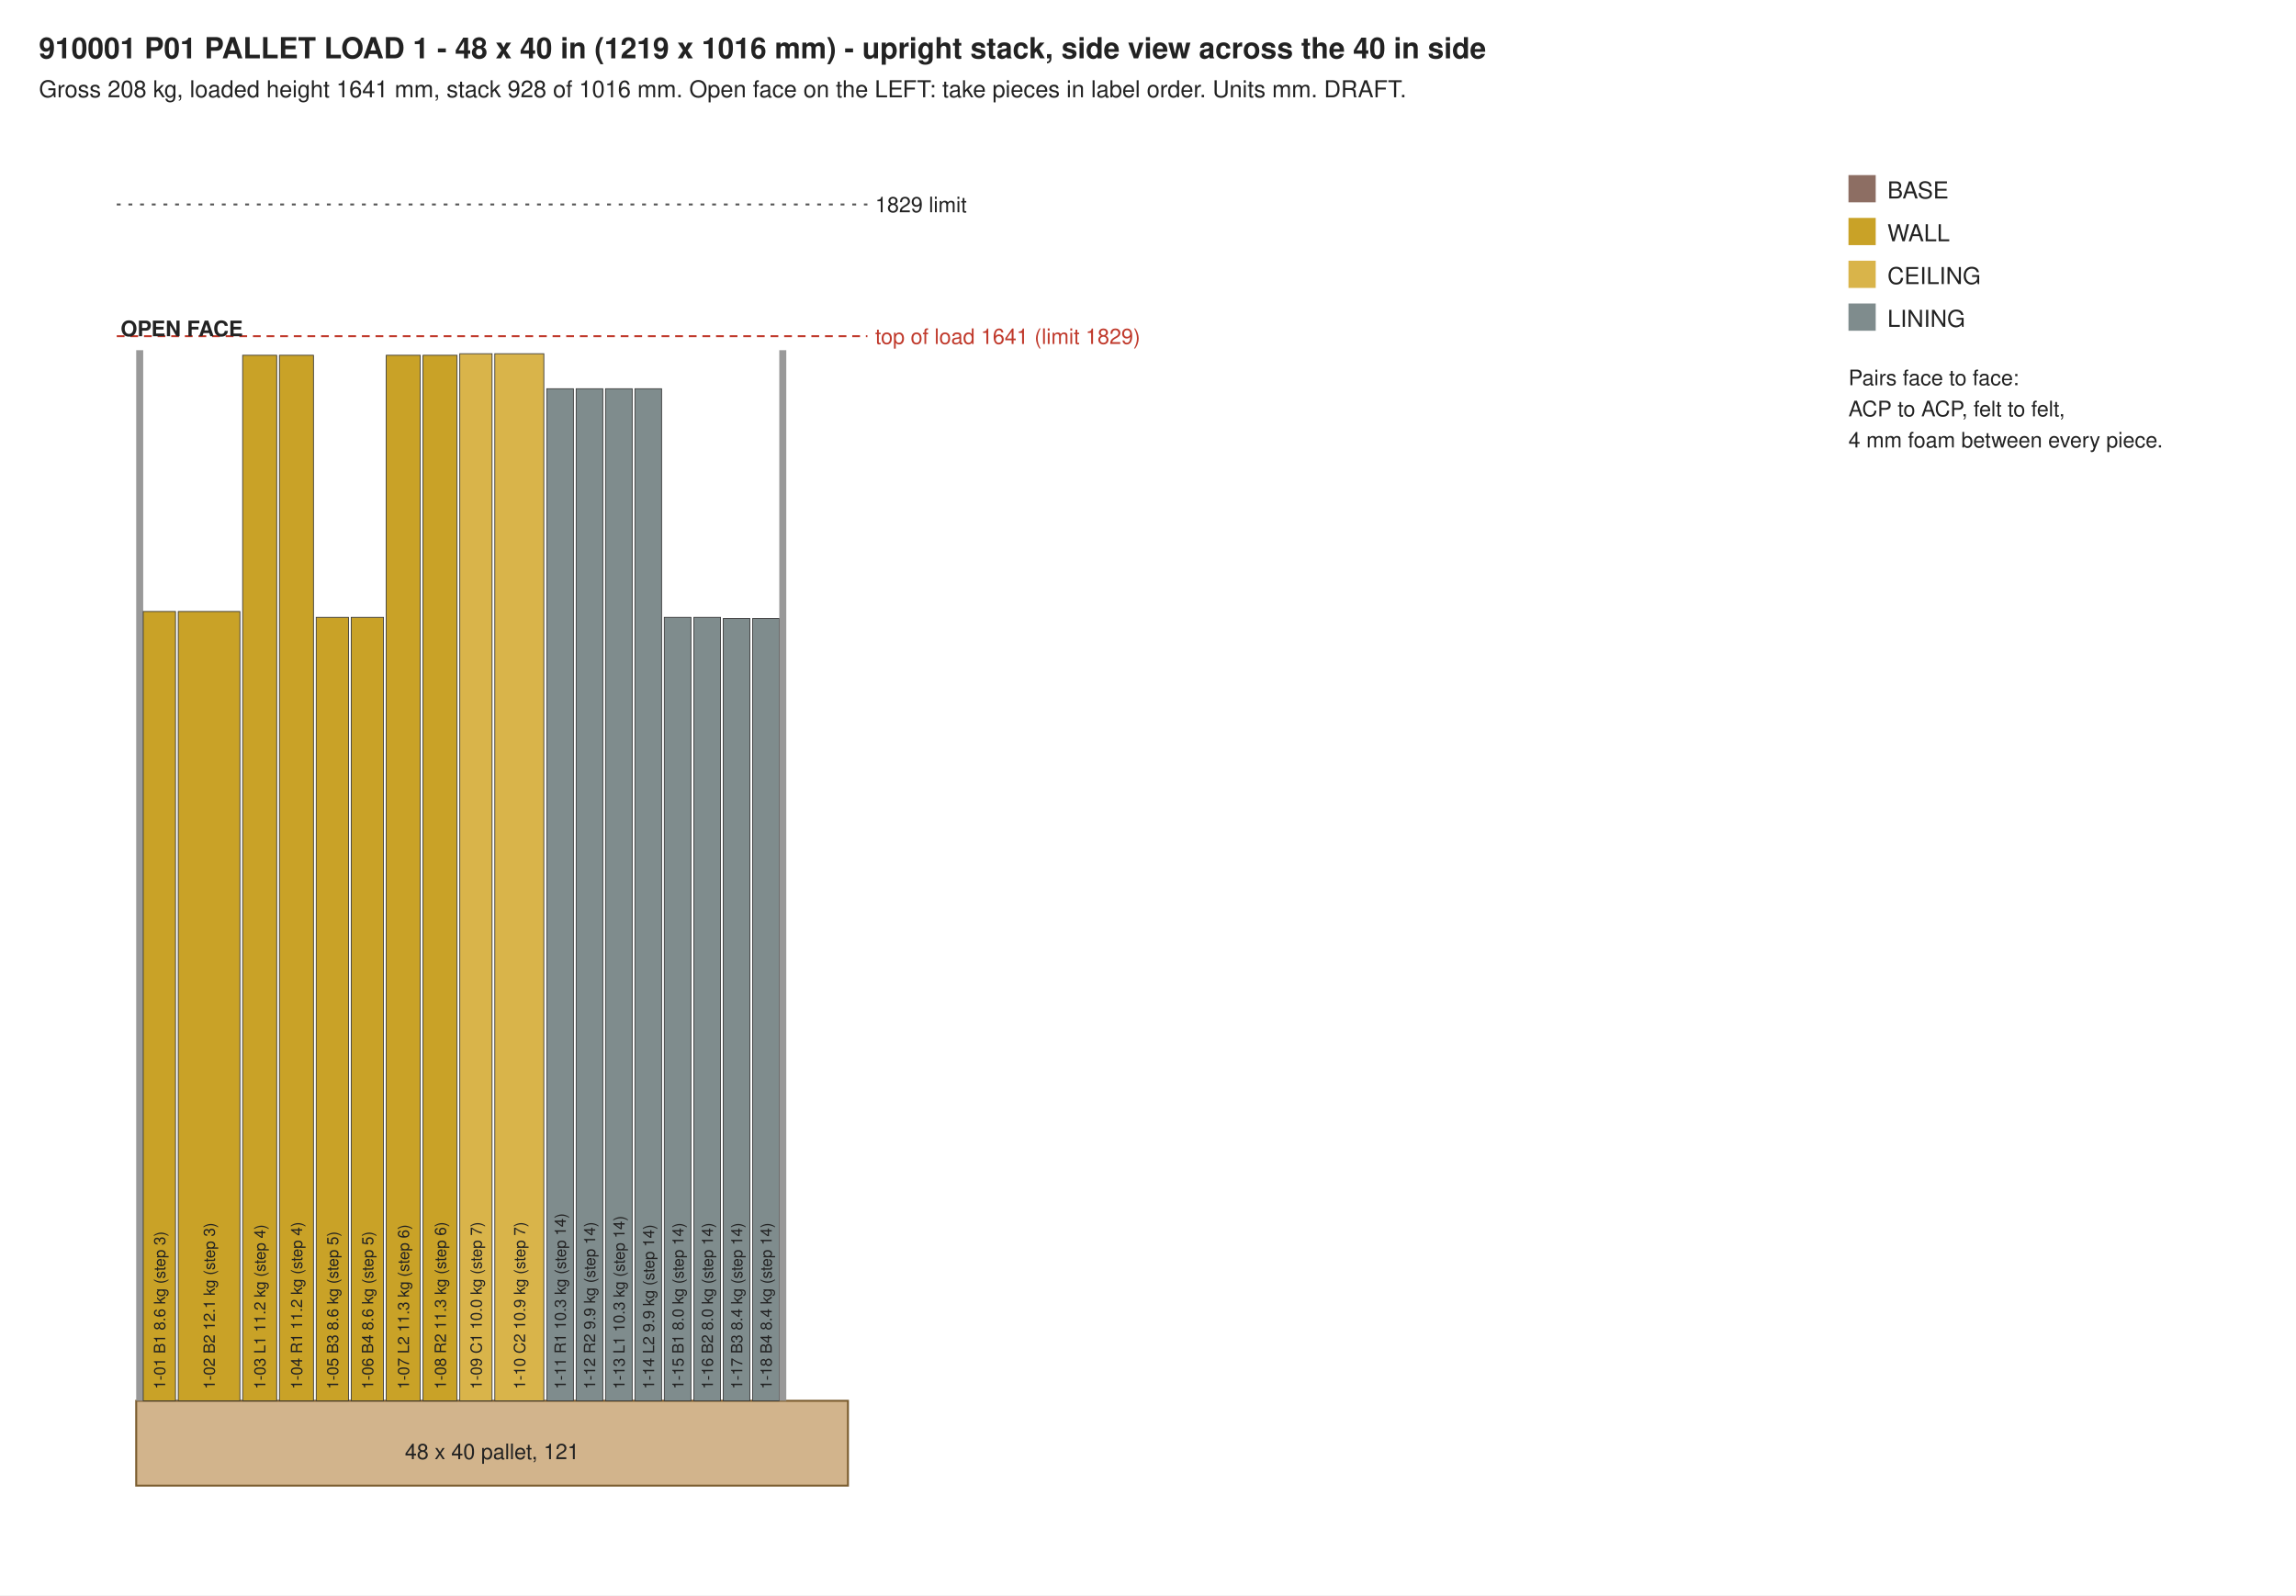
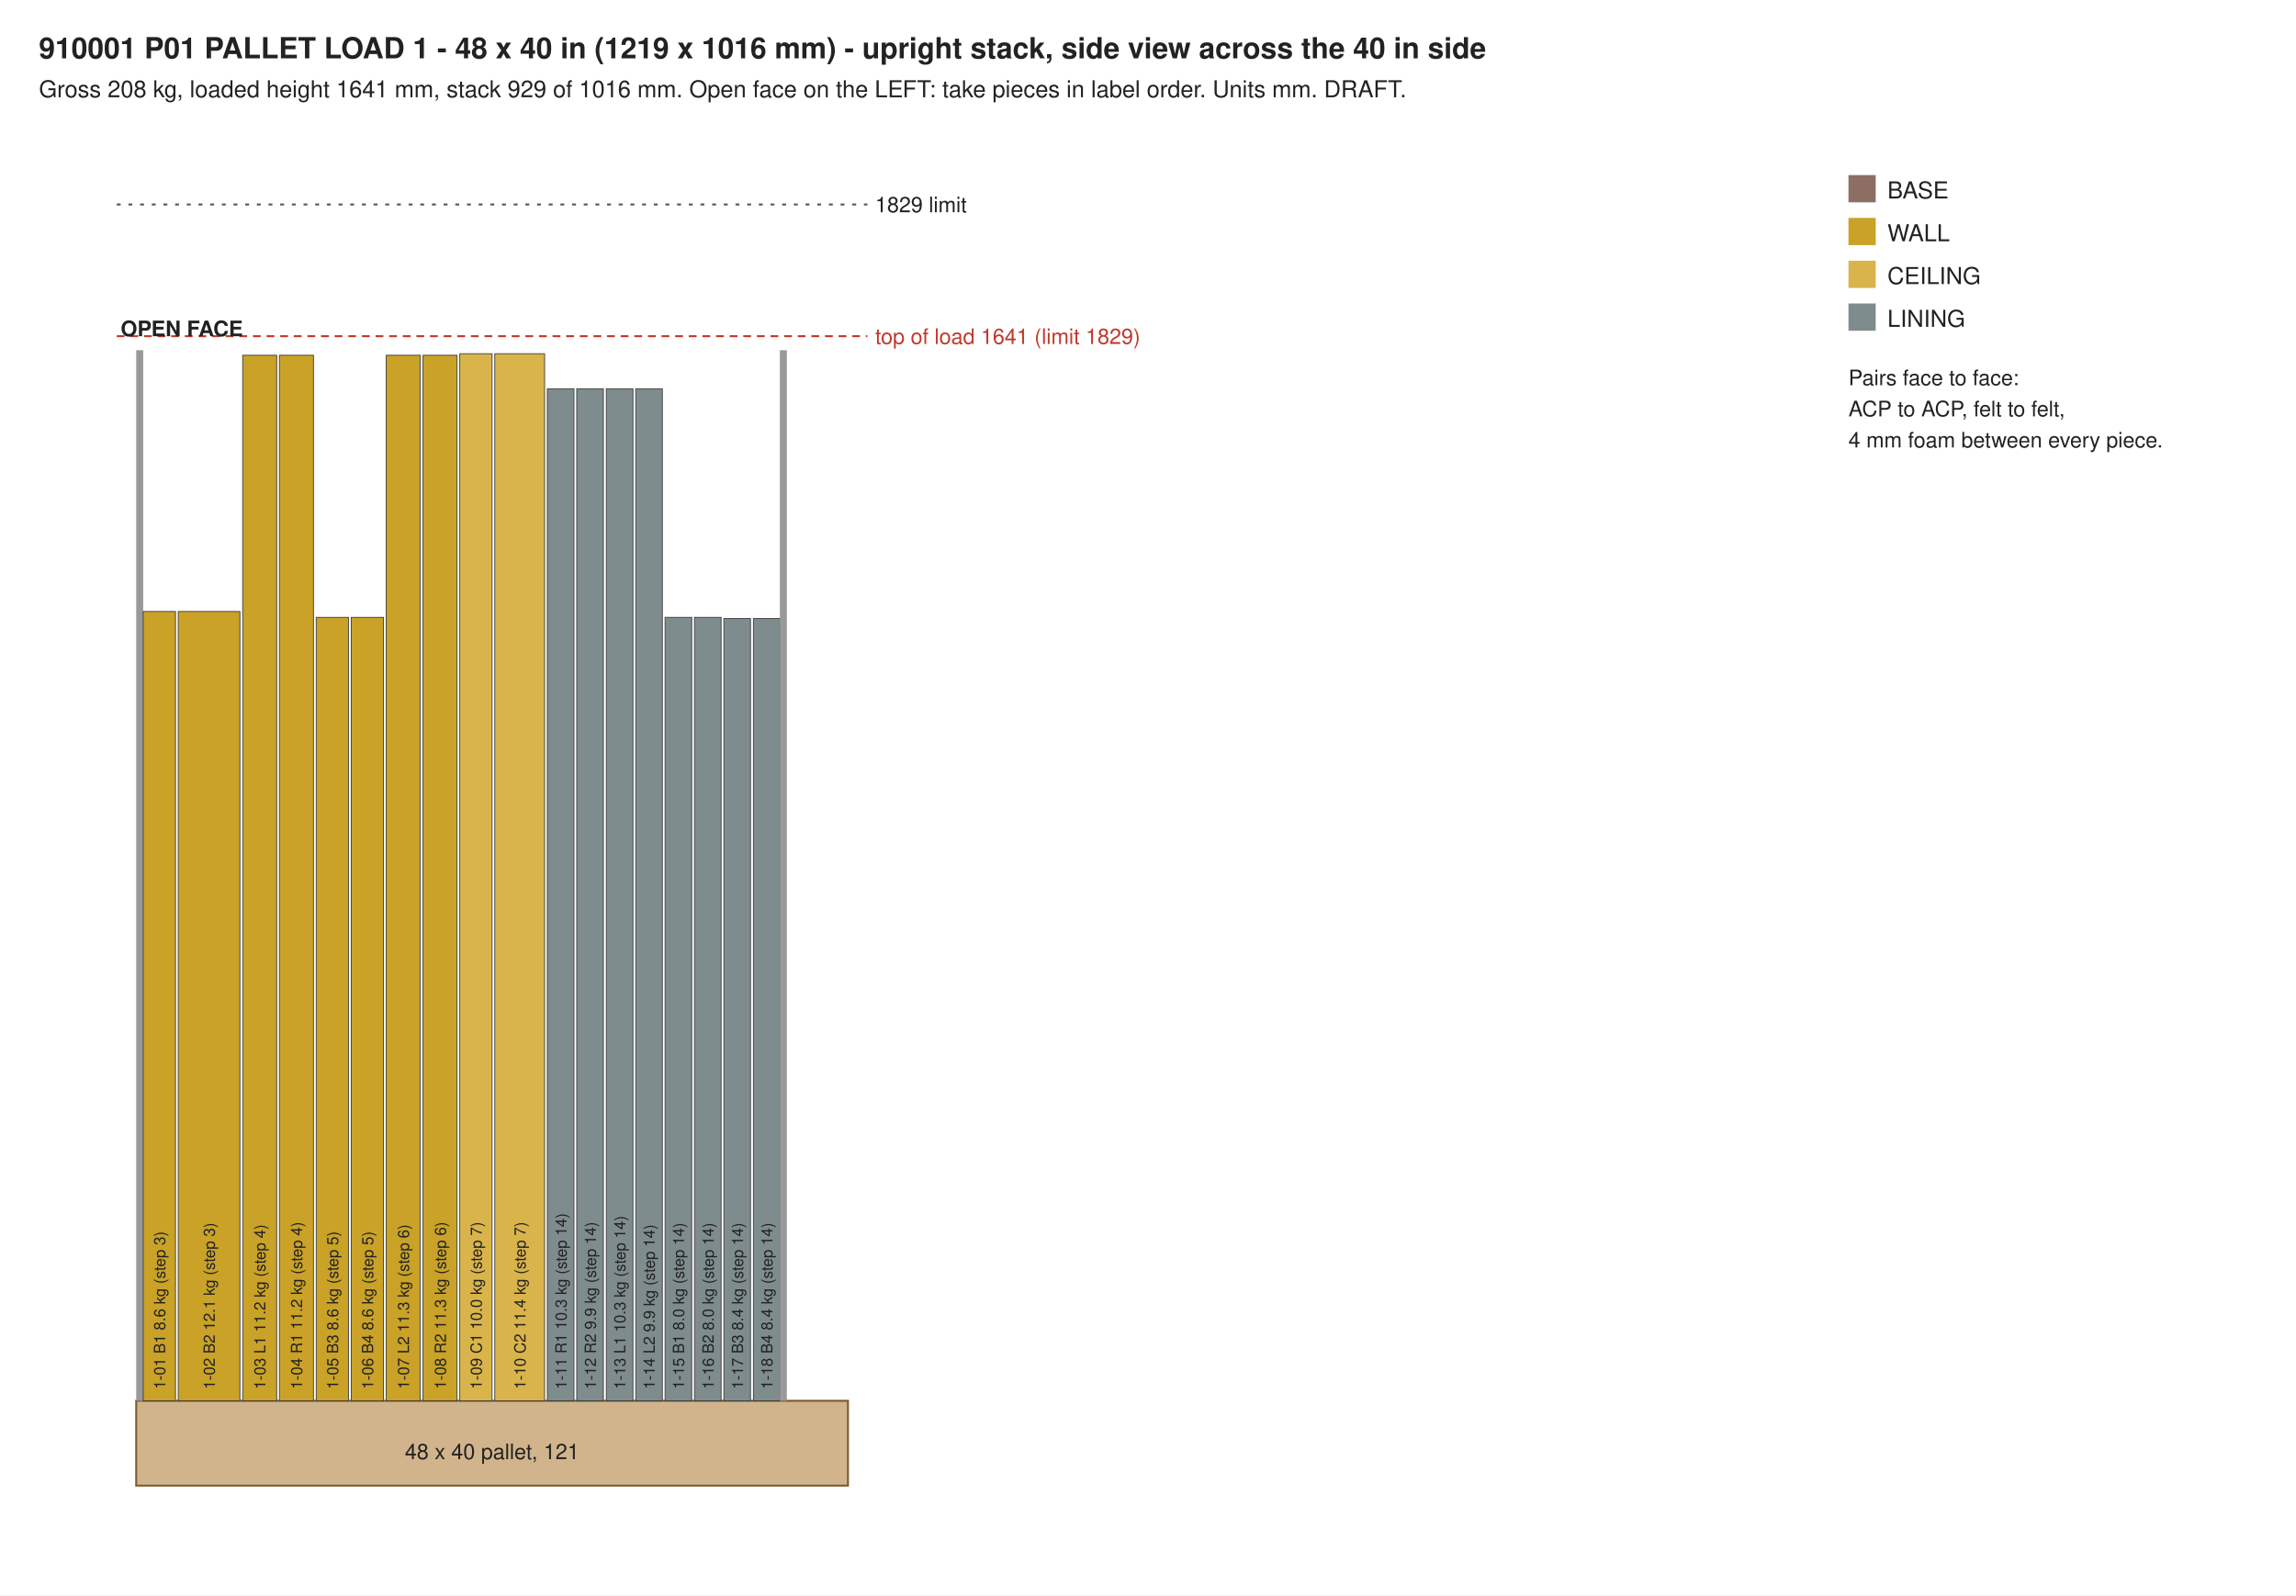
<svg xmlns="http://www.w3.org/2000/svg" width="1180" height="820" viewBox="0 0 1180 820">
  <rect width="1180" height="820" fill="#ffffff" />
  <text x="20.0" y="30.0" font-family="Helvetica, Arial, sans-serif" font-size="15" text-anchor="start" font-weight="bold" fill="#222">910001 P01  PALLET LOAD 1 - 48 x 40 in (1219 x 1016 mm) - upright stack, side view across the 40 in side</text>
-   <text x="20.0" y="50.0" font-family="Helvetica, Arial, sans-serif" font-size="12" text-anchor="start" font-weight="normal" fill="#222">Gross 208 kg, loaded height 1641 mm, stack 928 of 1016 mm. Open face on the LEFT: take pieces in label order. Units mm. DRAFT.</text>
+   <text x="20.0" y="50.0" font-family="Helvetica, Arial, sans-serif" font-size="12" text-anchor="start" font-weight="normal" fill="#222">Gross 208 kg, loaded height 1641 mm, stack 929 of 1016 mm. Open face on the LEFT: take pieces in label order. Units mm. DRAFT.</text>
  <rect x="70" y="720" width="365.8" height="43.6" fill="#d2b48c" stroke="#7a5c2e" />
  <text x="252.9" y="750.0" font-family="Helvetica, Arial, sans-serif" font-size="11" text-anchor="middle" font-weight="normal" fill="#222">48 x 40 pallet, 121</text>
  <rect x="70" y="180.0" width="3.6" height="540.0" fill="#999" />
  <rect x="73.6" y="314.3" width="16.6" height="405.7" fill="#c9a227" stroke="#333" stroke-width="0.4" />
  <g transform="translate(84.9,714.0) rotate(-90)">
    <text x="0.0" y="0.0" font-family="Helvetica, Arial, sans-serif" font-size="8" text-anchor="start" font-weight="normal" fill="#222">1-01 B1 8.6 kg (step 3)</text>
  </g>
  <rect x="91.6" y="314.3" width="31.7" height="405.7" fill="#c9a227" stroke="#333" stroke-width="0.4" />
  <g transform="translate(110.4,714.0) rotate(-90)">
    <text x="0.0" y="0.0" font-family="Helvetica, Arial, sans-serif" font-size="8" text-anchor="start" font-weight="normal" fill="#222">1-02 B2 12.1 kg (step 3)</text>
  </g>
  <rect x="124.7" y="182.6" width="17.5" height="537.4" fill="#c9a227" stroke="#333" stroke-width="0.4" />
  <g transform="translate(136.4,714.0) rotate(-90)">
    <text x="0.0" y="0.0" font-family="Helvetica, Arial, sans-serif" font-size="8" text-anchor="start" font-weight="normal" fill="#222">1-03 L1 11.2 kg (step 4)</text>
  </g>
  <rect x="143.6" y="182.6" width="17.5" height="537.4" fill="#c9a227" stroke="#333" stroke-width="0.4" />
  <g transform="translate(155.3,714.0) rotate(-90)">
    <text x="0.0" y="0.0" font-family="Helvetica, Arial, sans-serif" font-size="8" text-anchor="start" font-weight="normal" fill="#222">1-04 R1 11.2 kg (step 4)</text>
  </g>
  <rect x="162.5" y="317.3" width="16.6" height="402.7" fill="#c9a227" stroke="#333" stroke-width="0.4" />
  <g transform="translate(173.8,714.0) rotate(-90)">
    <text x="0.0" y="0.0" font-family="Helvetica, Arial, sans-serif" font-size="8" text-anchor="start" font-weight="normal" fill="#222">1-05 B3 8.6 kg (step 5)</text>
  </g>
  <rect x="180.5" y="317.3" width="16.6" height="402.7" fill="#c9a227" stroke="#333" stroke-width="0.4" />
  <g transform="translate(191.8,714.0) rotate(-90)">
    <text x="0.0" y="0.0" font-family="Helvetica, Arial, sans-serif" font-size="8" text-anchor="start" font-weight="normal" fill="#222">1-06 B4 8.6 kg (step 5)</text>
  </g>
  <rect x="198.5" y="182.6" width="17.5" height="537.4" fill="#c9a227" stroke="#333" stroke-width="0.4" />
  <g transform="translate(210.2,714.0) rotate(-90)">
    <text x="0.0" y="0.0" font-family="Helvetica, Arial, sans-serif" font-size="8" text-anchor="start" font-weight="normal" fill="#222">1-07 L2 11.3 kg (step 6)</text>
  </g>
  <rect x="217.4" y="182.6" width="17.5" height="537.4" fill="#c9a227" stroke="#333" stroke-width="0.4" />
  <g transform="translate(229.2,714.0) rotate(-90)">
    <text x="0.0" y="0.0" font-family="Helvetica, Arial, sans-serif" font-size="8" text-anchor="start" font-weight="normal" fill="#222">1-08 R2 11.3 kg (step 6)</text>
  </g>
  <rect x="236.3" y="181.8" width="16.6" height="538.2" fill="#d9b44a" stroke="#333" stroke-width="0.4" />
  <g transform="translate(247.6,714.0) rotate(-90)">
    <text x="0.0" y="0.0" font-family="Helvetica, Arial, sans-serif" font-size="8" text-anchor="start" font-weight="normal" fill="#222">1-09 C1 10.0 kg (step 7)</text>
  </g>
-   <rect x="254.3" y="181.8" width="25.2" height="538.2" fill="#d9b44a" stroke="#333" stroke-width="0.4" />
-   <g transform="translate(269.9,714.0) rotate(-90)">
-     <text x="0.0" y="0.0" font-family="Helvetica, Arial, sans-serif" font-size="8" text-anchor="start" font-weight="normal" fill="#222">1-10 C2 10.9 kg (step 7)</text>
+   <rect x="254.3" y="181.8" width="25.6" height="538.2" fill="#d9b44a" stroke="#333" stroke-width="0.4" />
+   <g transform="translate(270.1,714.0) rotate(-90)">
+     <text x="0.0" y="0.0" font-family="Helvetica, Arial, sans-serif" font-size="8" text-anchor="start" font-weight="normal" fill="#222">1-10 C2 11.4 kg (step 7)</text>
  </g>
-   <rect x="281.0" y="199.8" width="13.7" height="520.2" fill="#7f8c8d" stroke="#333" stroke-width="0.4" />
-   <g transform="translate(290.8,714.0) rotate(-90)">
+   <rect x="281.3" y="199.8" width="13.7" height="520.2" fill="#7f8c8d" stroke="#333" stroke-width="0.4" />
+   <g transform="translate(291.2,714.0) rotate(-90)">
    <text x="0.0" y="0.0" font-family="Helvetica, Arial, sans-serif" font-size="8" text-anchor="start" font-weight="normal" fill="#222">1-11 R1 10.3 kg (step 14)</text>
  </g>
-   <rect x="296.1" y="199.8" width="13.7" height="520.2" fill="#7f8c8d" stroke="#333" stroke-width="0.4" />
-   <g transform="translate(305.9,714.0) rotate(-90)">
+   <rect x="296.4" y="199.8" width="13.7" height="520.2" fill="#7f8c8d" stroke="#333" stroke-width="0.4" />
+   <g transform="translate(306.3,714.0) rotate(-90)">
    <text x="0.0" y="0.0" font-family="Helvetica, Arial, sans-serif" font-size="8" text-anchor="start" font-weight="normal" fill="#222">1-12 R2 9.9 kg (step 14)</text>
  </g>
-   <rect x="311.2" y="199.8" width="13.7" height="520.2" fill="#7f8c8d" stroke="#333" stroke-width="0.4" />
-   <g transform="translate(321.0,714.0) rotate(-90)">
+   <rect x="311.6" y="199.8" width="13.7" height="520.2" fill="#7f8c8d" stroke="#333" stroke-width="0.4" />
+   <g transform="translate(321.4,714.0) rotate(-90)">
    <text x="0.0" y="0.0" font-family="Helvetica, Arial, sans-serif" font-size="8" text-anchor="start" font-weight="normal" fill="#222">1-13 L1 10.3 kg (step 14)</text>
  </g>
-   <rect x="326.3" y="199.8" width="13.7" height="520.2" fill="#7f8c8d" stroke="#333" stroke-width="0.4" />
-   <g transform="translate(336.2,714.0) rotate(-90)">
+   <rect x="326.7" y="199.8" width="13.7" height="520.2" fill="#7f8c8d" stroke="#333" stroke-width="0.4" />
+   <g transform="translate(336.5,714.0) rotate(-90)">
    <text x="0.0" y="0.0" font-family="Helvetica, Arial, sans-serif" font-size="8" text-anchor="start" font-weight="normal" fill="#222">1-14 L2 9.9 kg (step 14)</text>
  </g>
-   <rect x="341.4" y="317.3" width="13.7" height="402.7" fill="#7f8c8d" stroke="#333" stroke-width="0.4" />
-   <g transform="translate(351.3,714.0) rotate(-90)">
+   <rect x="341.8" y="317.3" width="13.7" height="402.7" fill="#7f8c8d" stroke="#333" stroke-width="0.4" />
+   <g transform="translate(351.6,714.0) rotate(-90)">
    <text x="0.0" y="0.0" font-family="Helvetica, Arial, sans-serif" font-size="8" text-anchor="start" font-weight="normal" fill="#222">1-15 B1 8.0 kg (step 14)</text>
  </g>
-   <rect x="356.6" y="317.3" width="13.7" height="402.7" fill="#7f8c8d" stroke="#333" stroke-width="0.4" />
-   <g transform="translate(366.4,714.0) rotate(-90)">
+   <rect x="356.9" y="317.3" width="13.7" height="402.7" fill="#7f8c8d" stroke="#333" stroke-width="0.4" />
+   <g transform="translate(366.8,714.0) rotate(-90)">
    <text x="0.0" y="0.0" font-family="Helvetica, Arial, sans-serif" font-size="8" text-anchor="start" font-weight="normal" fill="#222">1-16 B2 8.0 kg (step 14)</text>
  </g>
-   <rect x="371.7" y="317.9" width="13.7" height="402.1" fill="#7f8c8d" stroke="#333" stroke-width="0.4" />
-   <g transform="translate(381.5,714.0) rotate(-90)">
+   <rect x="372.0" y="317.9" width="13.7" height="402.1" fill="#7f8c8d" stroke="#333" stroke-width="0.4" />
+   <g transform="translate(381.9,714.0) rotate(-90)">
    <text x="0.0" y="0.0" font-family="Helvetica, Arial, sans-serif" font-size="8" text-anchor="start" font-weight="normal" fill="#222">1-17 B3 8.4 kg (step 14)</text>
  </g>
-   <rect x="386.8" y="317.9" width="13.7" height="402.1" fill="#7f8c8d" stroke="#333" stroke-width="0.4" />
-   <g transform="translate(396.6,714.0) rotate(-90)">
+   <rect x="387.2" y="317.9" width="13.7" height="402.1" fill="#7f8c8d" stroke="#333" stroke-width="0.4" />
+   <g transform="translate(397.0,714.0) rotate(-90)">
    <text x="0.0" y="0.0" font-family="Helvetica, Arial, sans-serif" font-size="8" text-anchor="start" font-weight="normal" fill="#222">1-18 B4 8.4 kg (step 14)</text>
  </g>
-   <rect x="400.5" y="180.0" width="3.6" height="540.0" fill="#999" />
+   <rect x="400.8" y="180.0" width="3.6" height="540.0" fill="#999" />
  <line x1="60" y1="172.8" x2="445.8" y2="172.8" stroke="#c0392b" stroke-dasharray="4 3" />
  <text x="449.8" y="176.8" font-family="Helvetica, Arial, sans-serif" font-size="11" text-anchor="start" font-weight="normal" fill="#c0392b">top of load 1641 (limit 1829)</text>
  <line x1="60" y1="105.1" x2="445.8" y2="105.1" stroke="#555" stroke-dasharray="2 4" />
  <text x="449.8" y="109.1" font-family="Helvetica, Arial, sans-serif" font-size="11" text-anchor="start" font-weight="normal" fill="#222">1829 limit</text>
  <text x="62.0" y="172.8" font-family="Helvetica, Arial, sans-serif" font-size="11" text-anchor="start" font-weight="bold" fill="#222">OPEN FACE</text>
  <rect x="950" y="90" width="14" height="14" fill="#8d6e63" />
  <text x="970.0" y="102.0" font-family="Helvetica, Arial, sans-serif" font-size="12" text-anchor="start" font-weight="normal" fill="#222">BASE</text>
  <rect x="950" y="112" width="14" height="14" fill="#c9a227" />
  <text x="970.0" y="124.0" font-family="Helvetica, Arial, sans-serif" font-size="12" text-anchor="start" font-weight="normal" fill="#222">WALL</text>
  <rect x="950" y="134" width="14" height="14" fill="#d9b44a" />
  <text x="970.0" y="146.0" font-family="Helvetica, Arial, sans-serif" font-size="12" text-anchor="start" font-weight="normal" fill="#222">CEILING</text>
  <rect x="950" y="156" width="14" height="14" fill="#7f8c8d" />
  <text x="970.0" y="168.0" font-family="Helvetica, Arial, sans-serif" font-size="12" text-anchor="start" font-weight="normal" fill="#222">LINING</text>
  <text x="950.0" y="198.0" font-family="Helvetica, Arial, sans-serif" font-size="11" text-anchor="start" font-weight="normal" fill="#222">Pairs face to face:</text>
  <text x="950.0" y="214.0" font-family="Helvetica, Arial, sans-serif" font-size="11" text-anchor="start" font-weight="normal" fill="#222">ACP to ACP, felt to felt,</text>
  <text x="950.0" y="230.0" font-family="Helvetica, Arial, sans-serif" font-size="11" text-anchor="start" font-weight="normal" fill="#222">4 mm foam between every piece.</text>
</svg>
